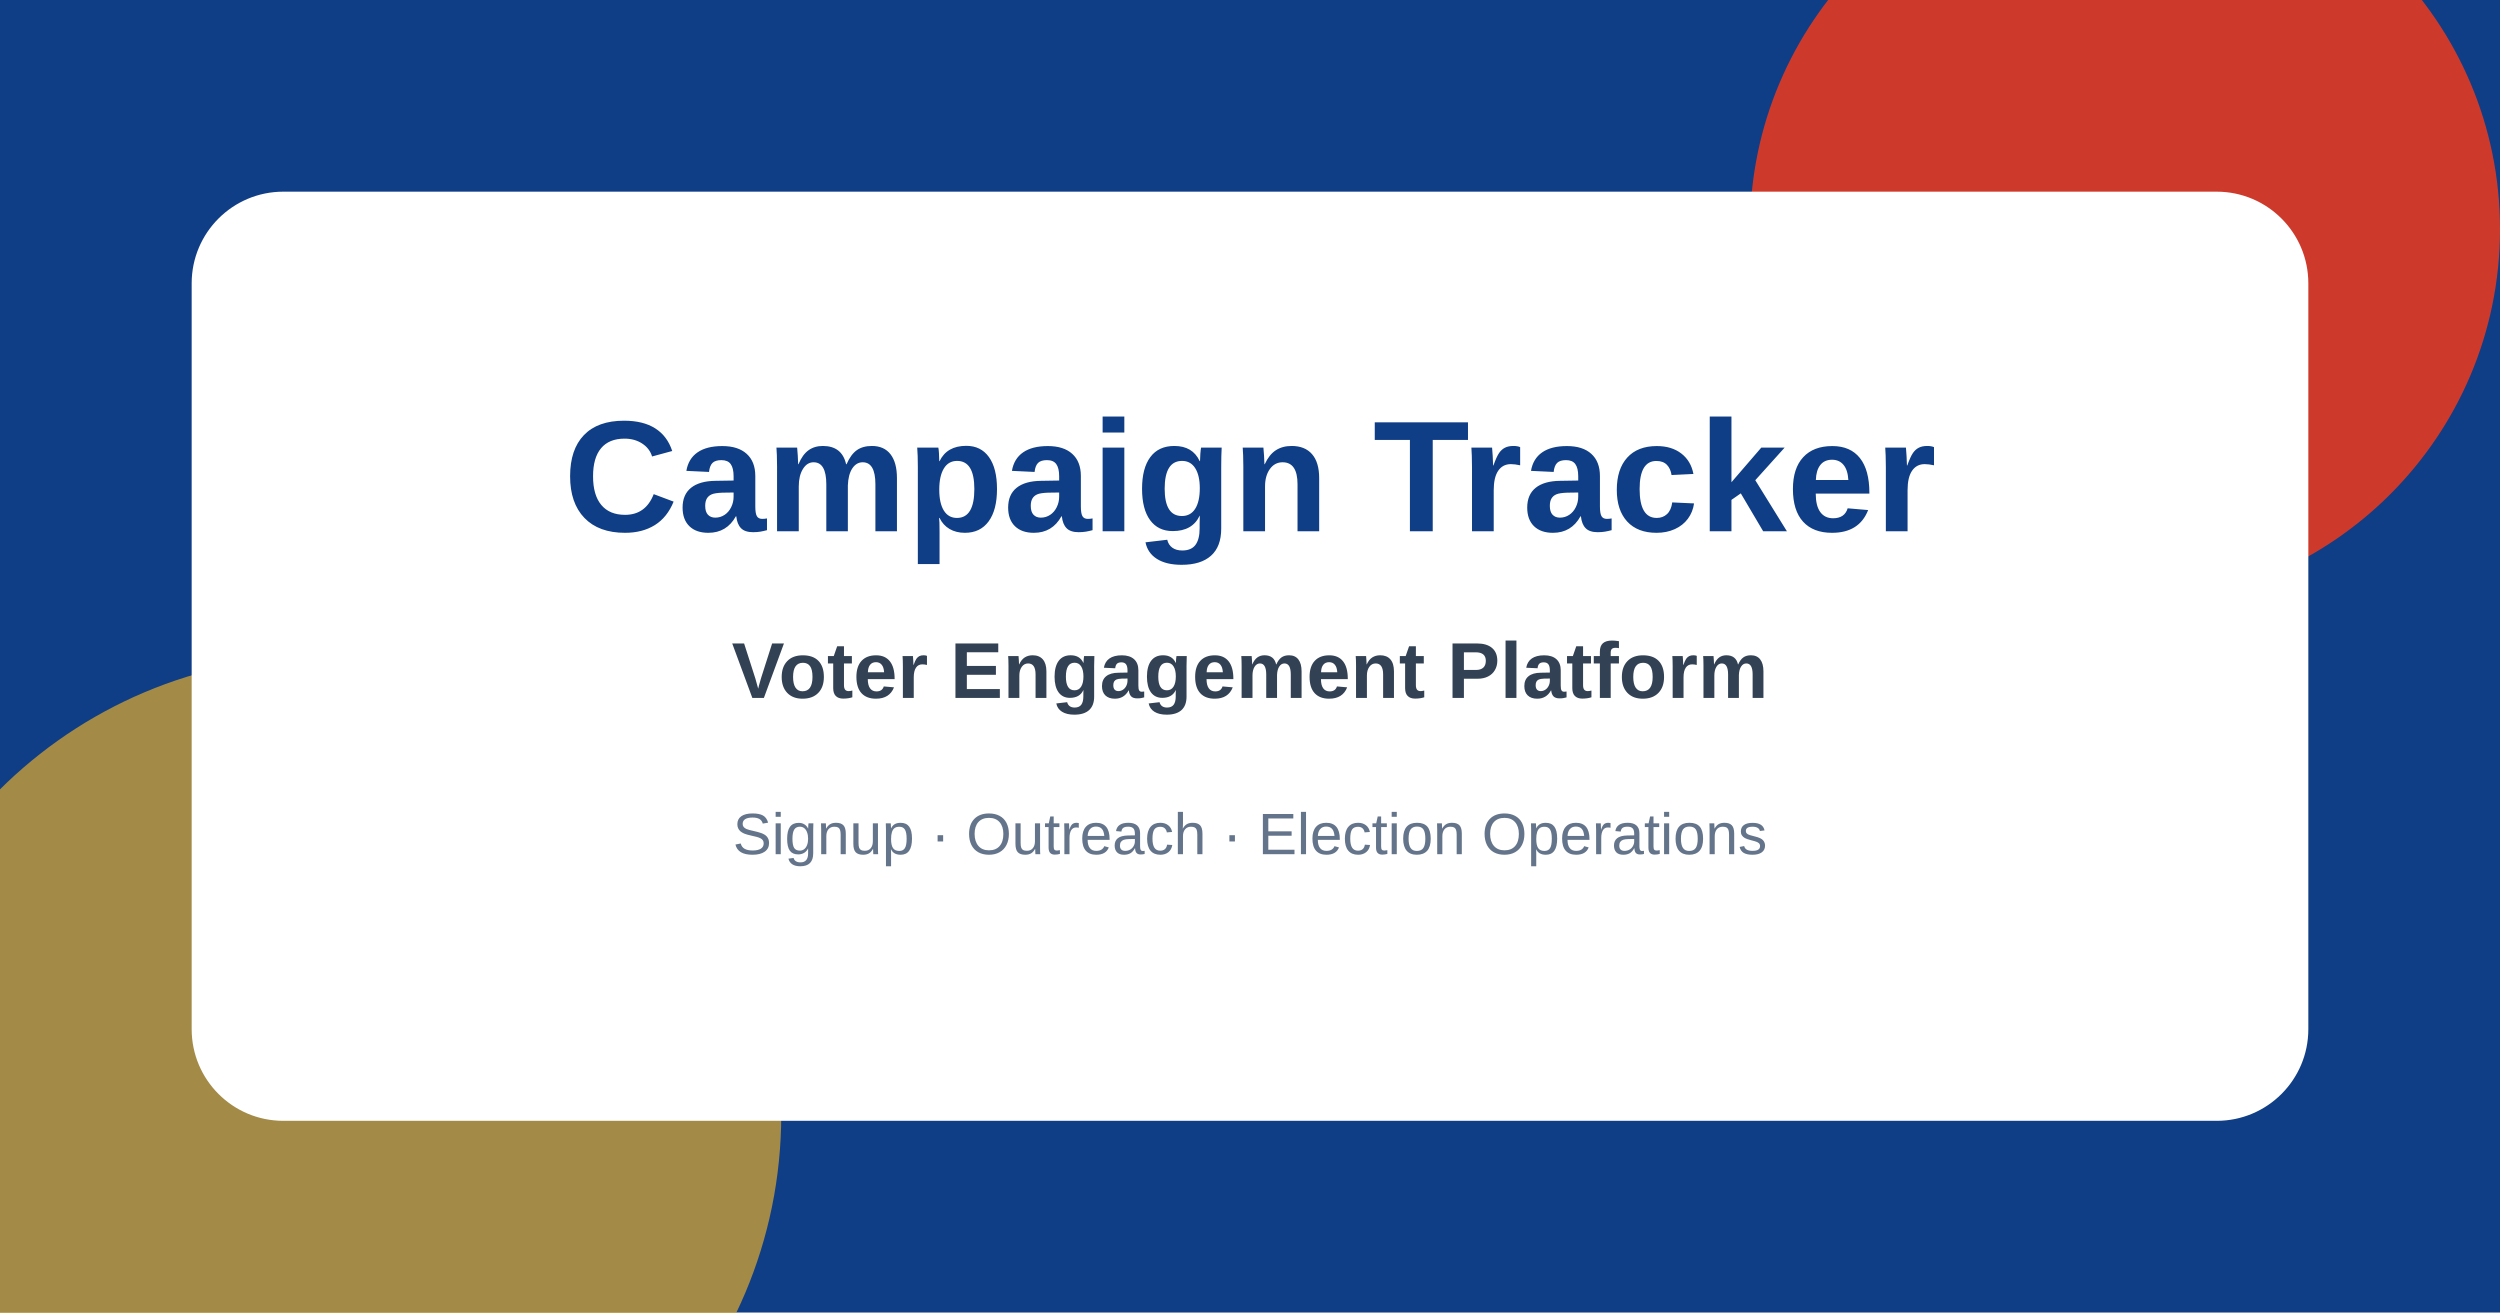
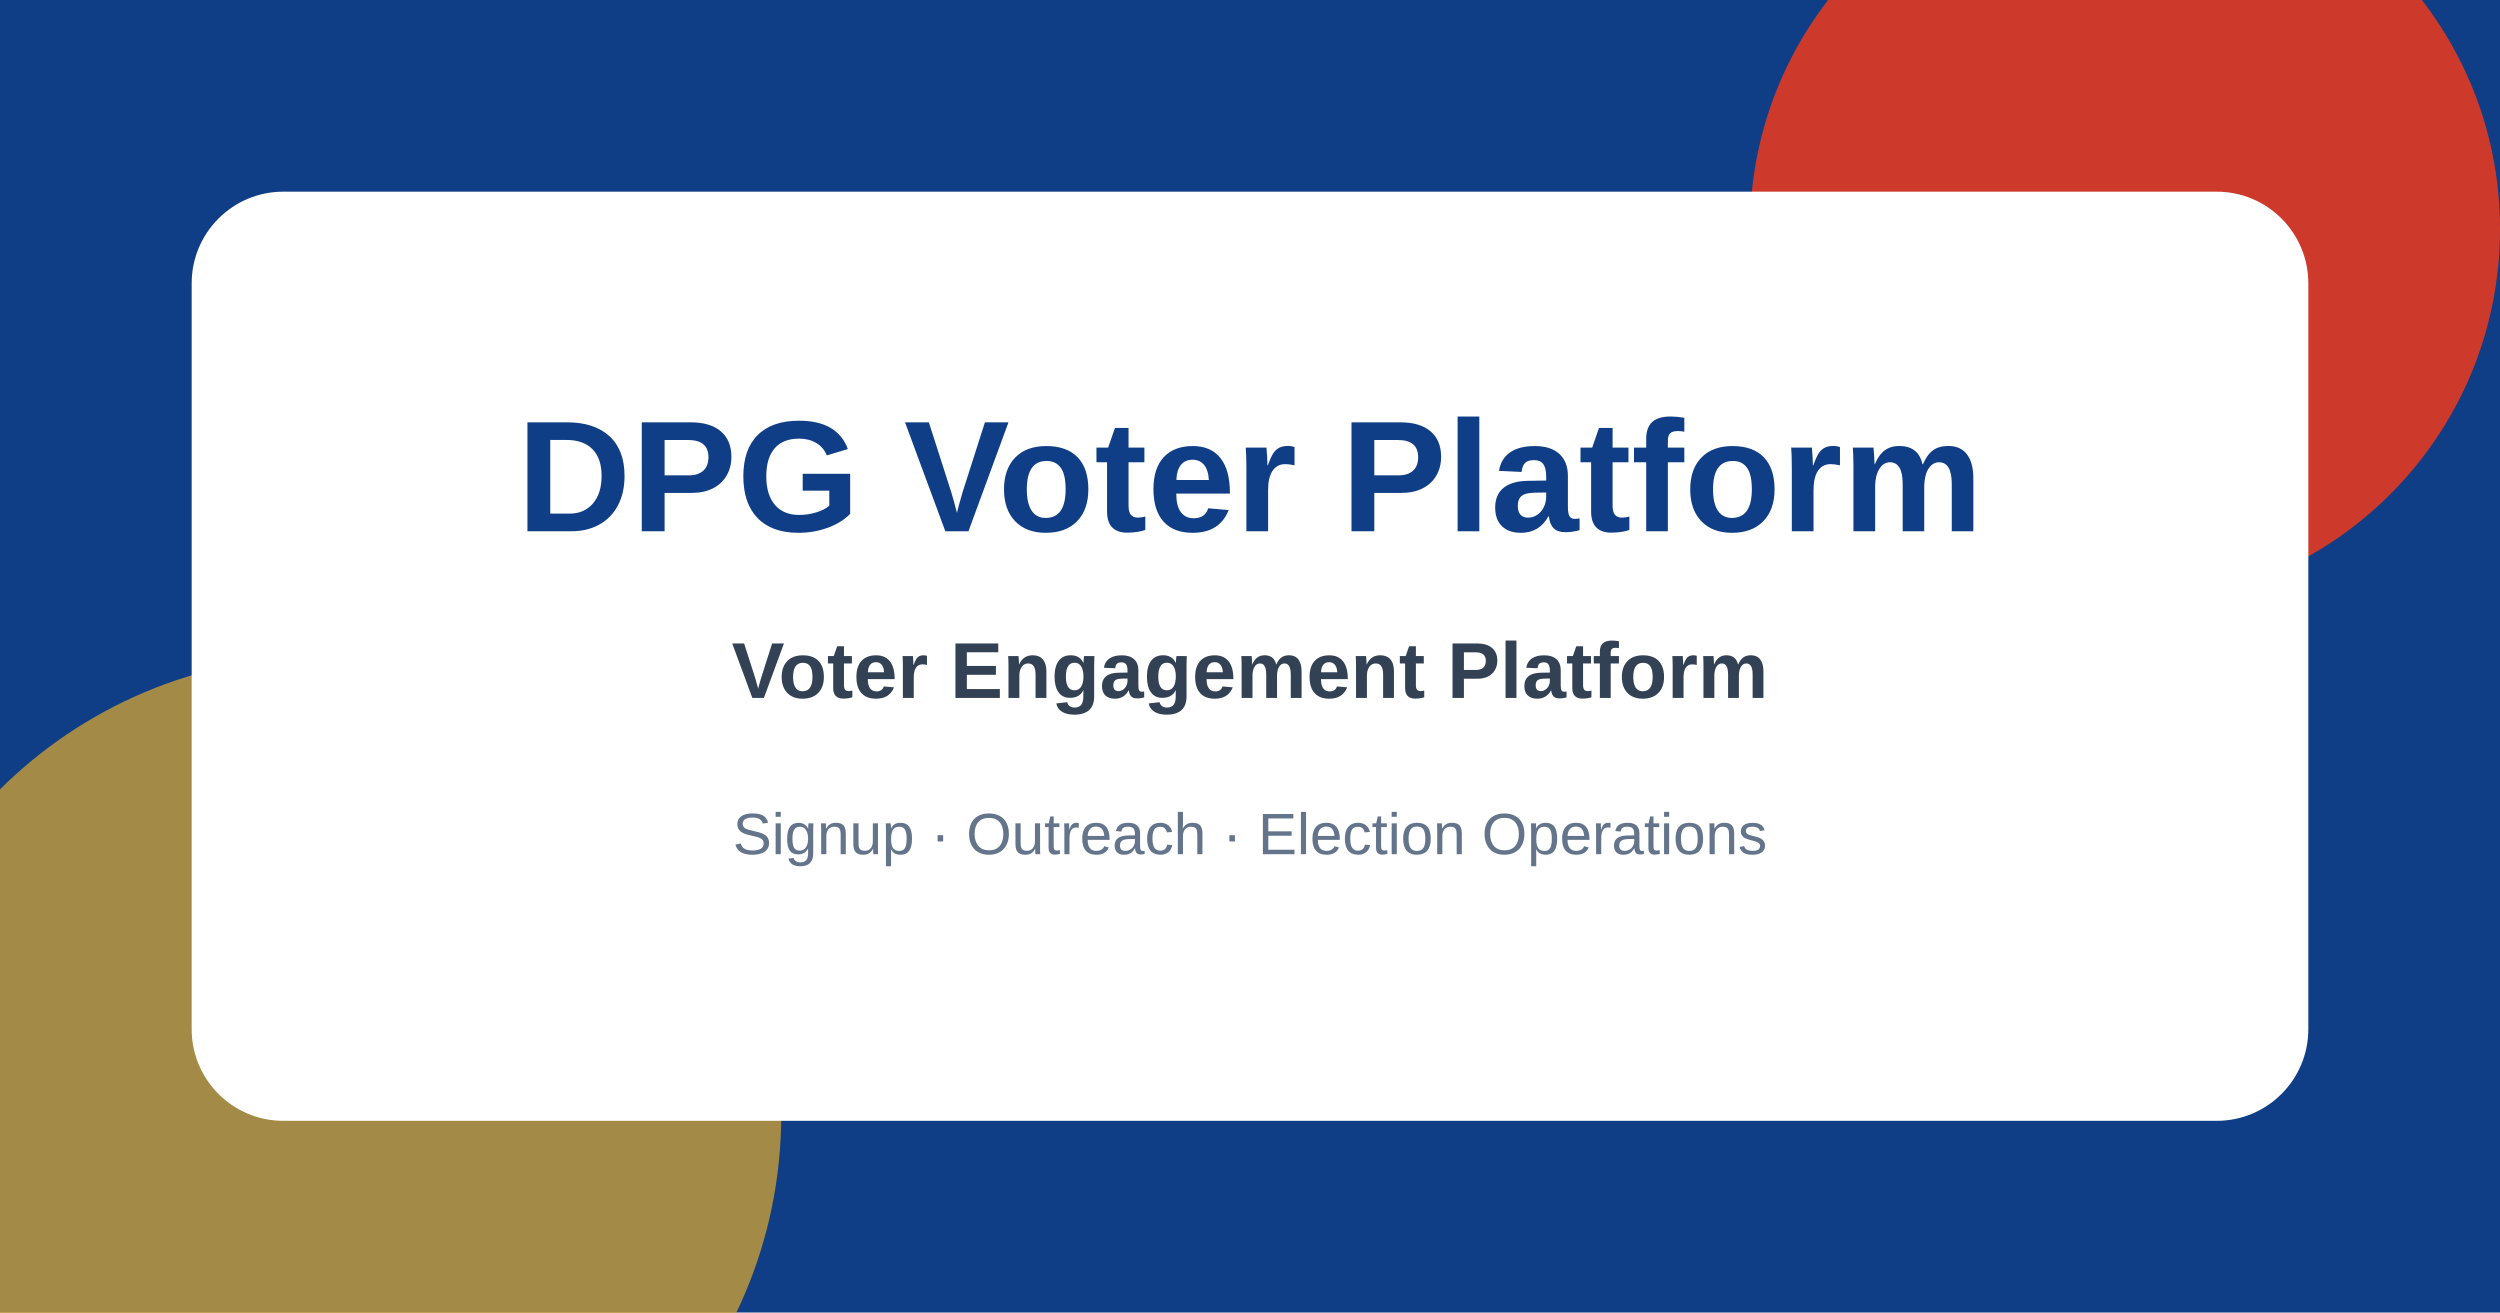
<svg xmlns="http://www.w3.org/2000/svg" width="1200" height="630" viewBox="0 0 1200 630" fill="none">
  <rect width="1200" height="630" fill="#0F3E86" />
  <circle cx="1020" cy="110" r="180" fill="#E23A22" opacity="0.9" />
  <circle cx="155" cy="535" r="220" fill="#D5A332" opacity="0.75" />
  <rect x="92" y="92" width="1016" height="446" rx="44" fill="white" />
-   <text x="600" y="255" text-anchor="middle" font-family="Arial, sans-serif" font-size="76" font-weight="800" fill="#0F3E86">Campaign Tracker</text>
+   <text x="600" y="255" text-anchor="middle" font-family="Arial, sans-serif" font-size="76" font-weight="800" fill="#0F3E86">DPG Voter Platform</text>
  <text x="600" y="335" text-anchor="middle" font-family="Arial, sans-serif" font-size="38" font-weight="600" fill="#334155">Voter Engagement Platform</text>
  <text x="600" y="410" text-anchor="middle" font-family="Arial, sans-serif" font-size="28" fill="#64748B">Signup · Outreach · Election Operations</text>
</svg>
